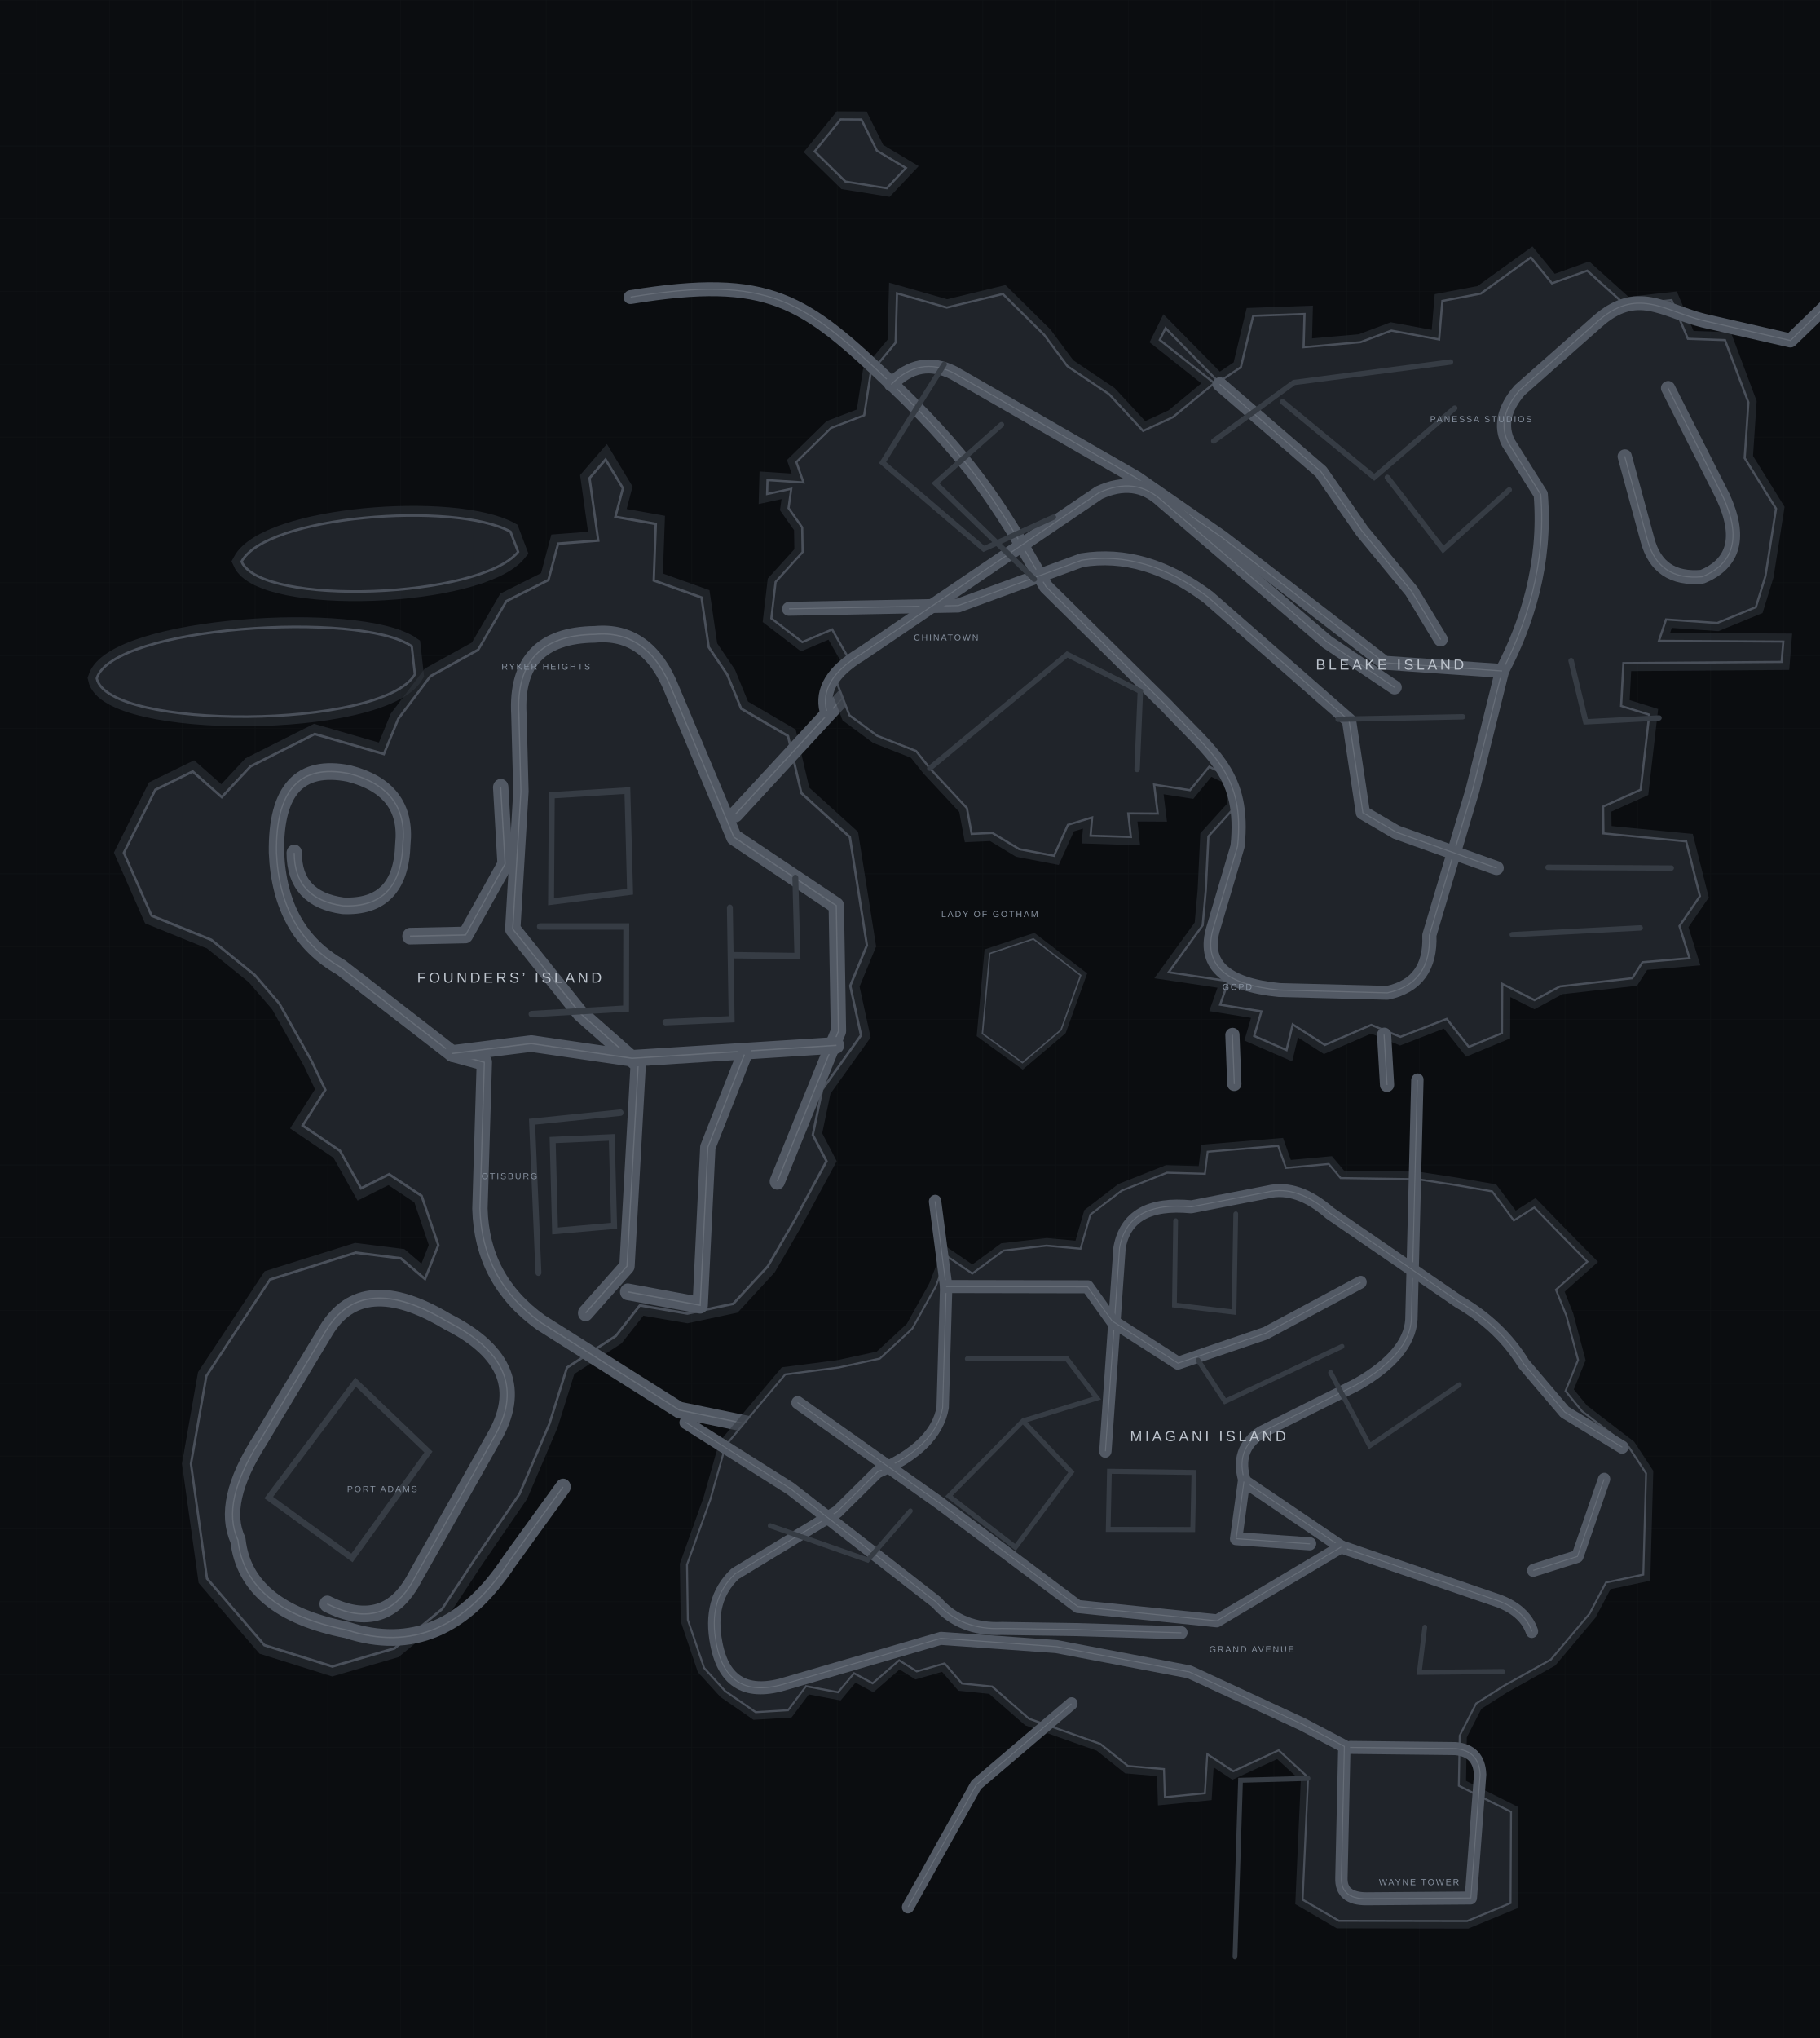
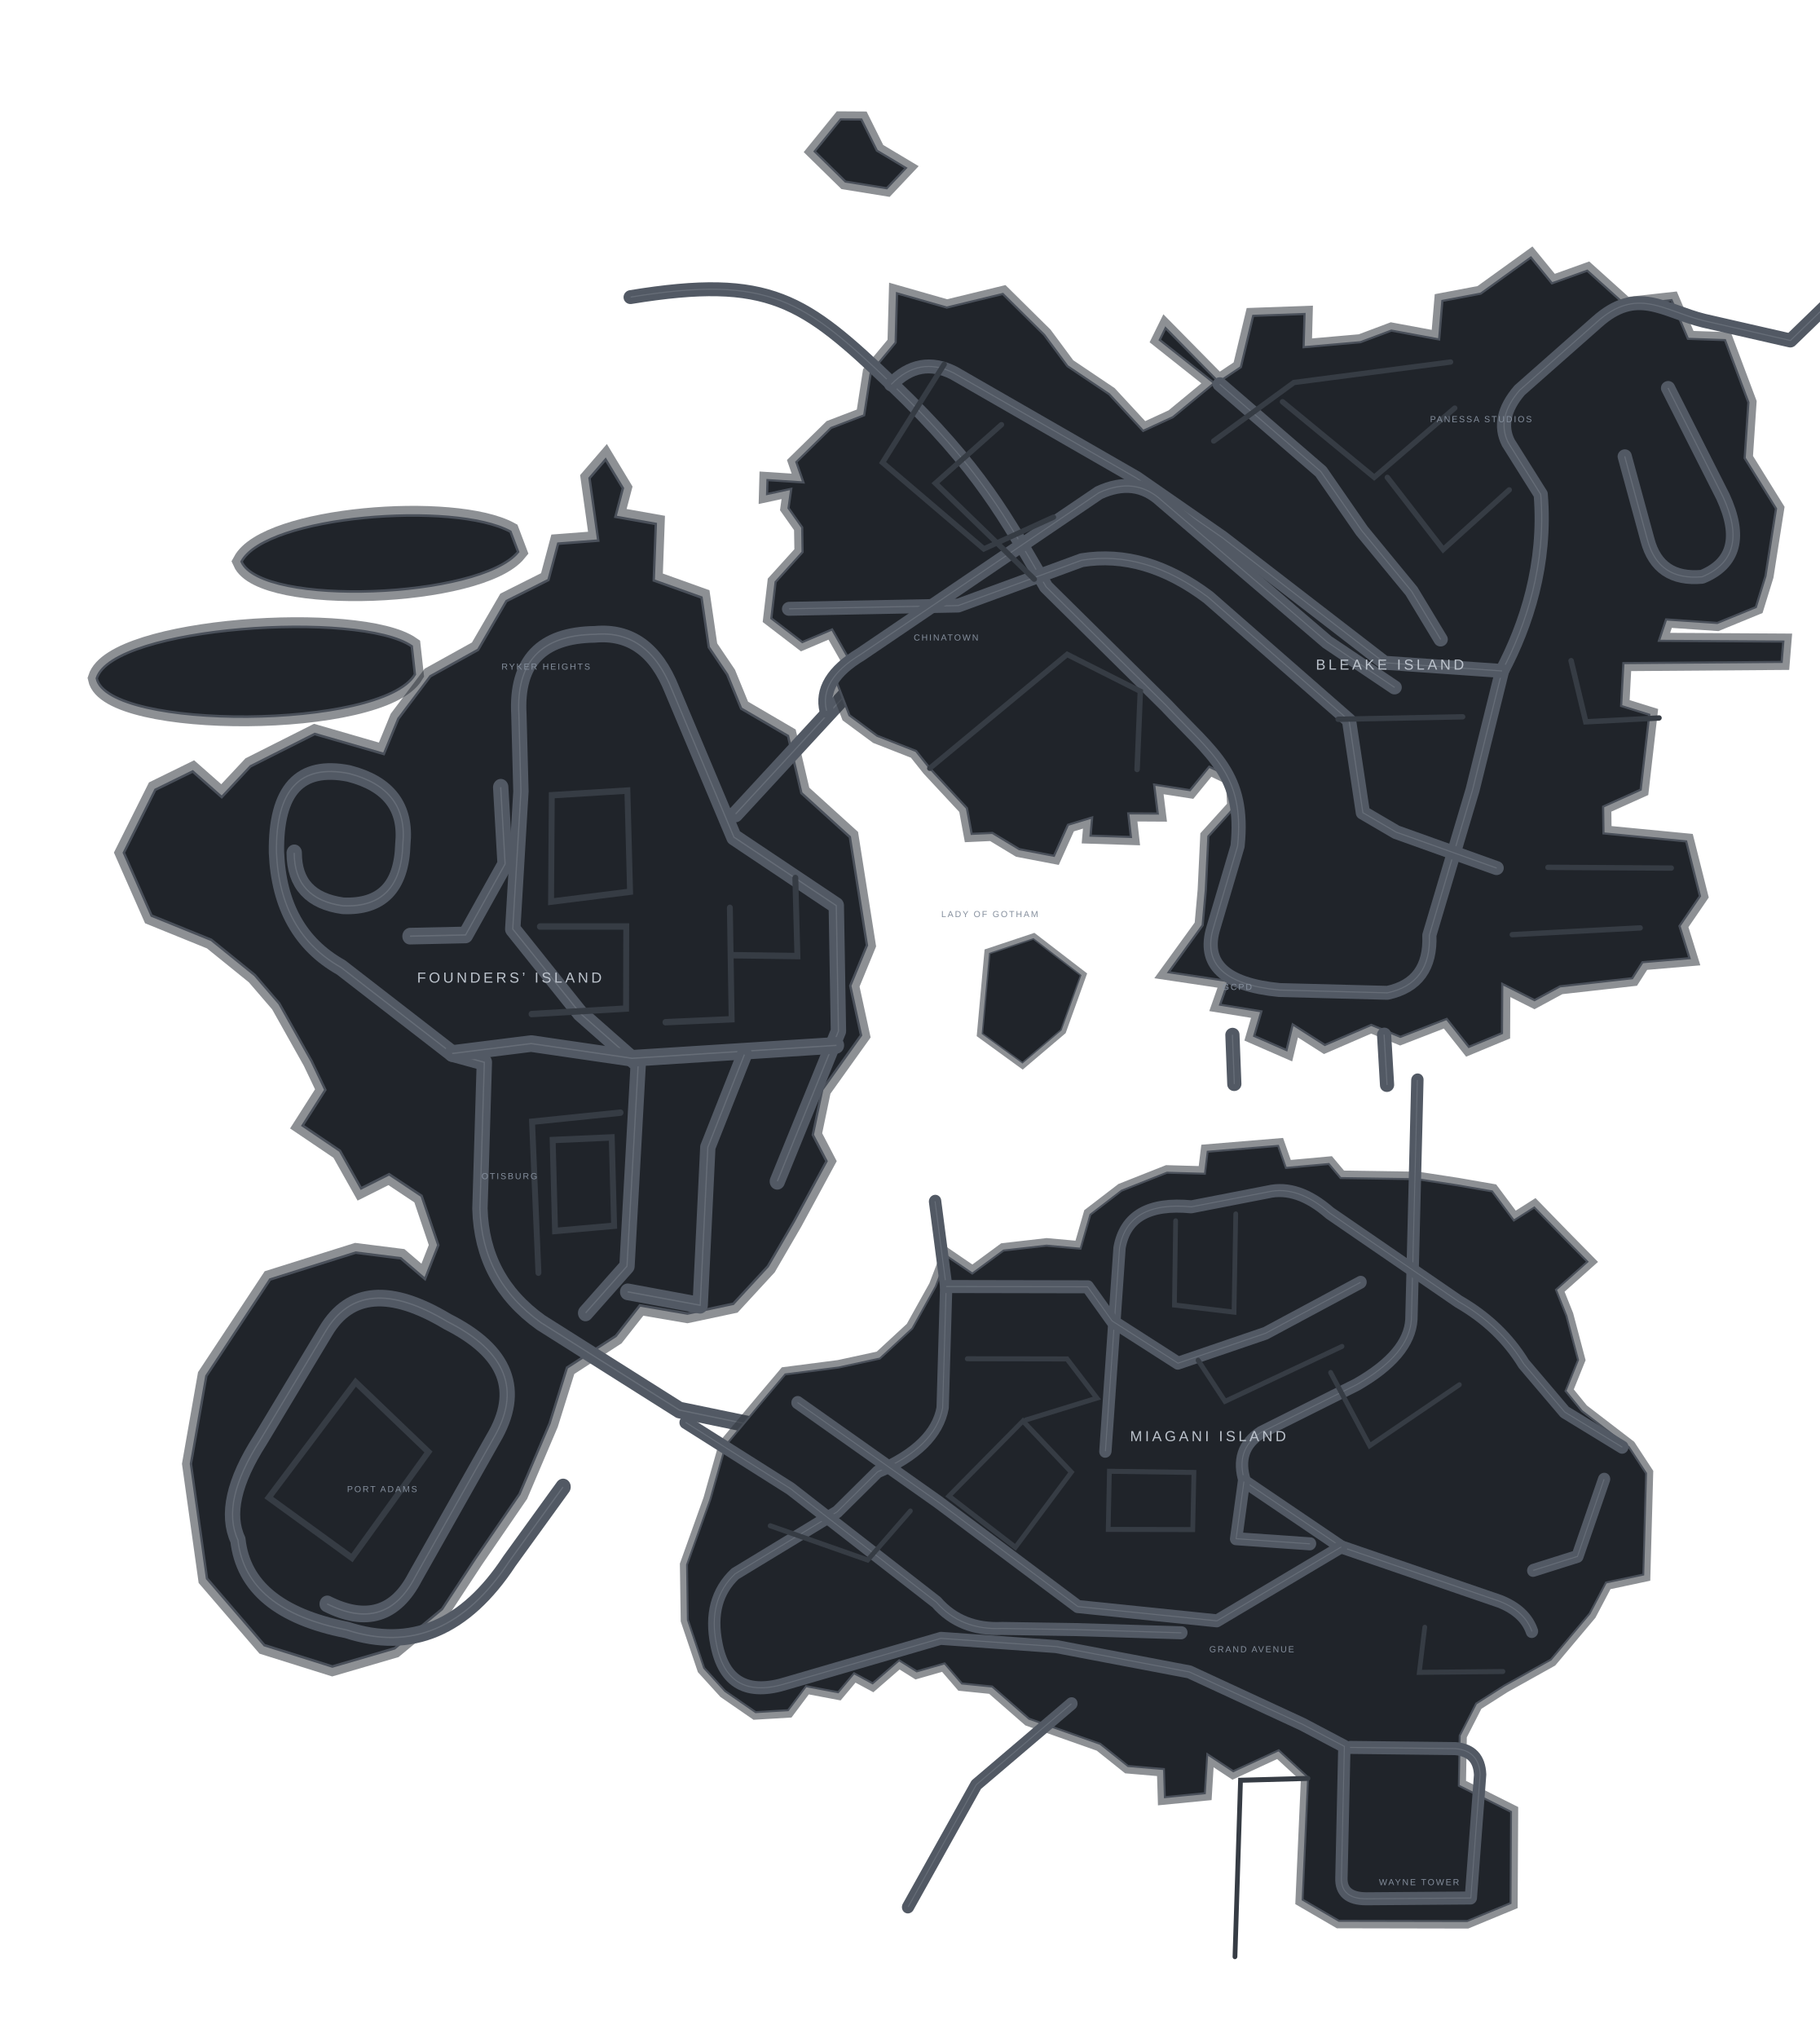
<svg xmlns="http://www.w3.org/2000/svg" viewBox="850 1100 2500 2800">
  <defs>
    <pattern id="grid" width="100" height="100" patternUnits="userSpaceOnUse">
      <path d="M100 0H0V100" fill="none" stroke="#58606c" stroke-opacity=".09" stroke-width="1" />
    </pattern>
    <pattern id="hatch" width="8" height="8" patternUnits="userSpaceOnUse">
      <path d="M0 8L8 0" stroke="#626b78" stroke-opacity=".08" />
    </pattern>
    <filter id="glow">
      <feGaussianBlur stdDeviation="7" />
    </filter>
  </defs>
  <style>.land{fill:#20242a;stroke:#4a505a;stroke-width:2}.shore{fill:none;stroke:#30353d;stroke-width:15;opacity:.55}.road{fill:none;stroke:#525964;stroke-width:13;stroke-linecap:round;stroke-linejoin:round}.roadline{fill:none;stroke:#969da6;stroke-width:1;opacity:.3}.minor{fill:none;stroke:#363c44;stroke-width:5;stroke-linecap:round}.room{fill:#1b2026;stroke:#68717c;stroke-width:2.5;stroke-linejoin:round}.detail{fill:none;stroke:#454d58;stroke-width:1.5}.label{font-family:Arial,sans-serif;fill:#bdc4cd;font-size:20px;letter-spacing:4px;text-anchor:middle}.small{font-family:Arial,sans-serif;fill:#858f9d;font-size:12px;letter-spacing:2px;text-anchor:middle}</style>
-   <rect x="-10000" y="-10000" width="20000" height="20000" fill="#0b0d10" />
-   <rect x="-10000" y="-10000" width="20000" height="20000" fill="url(#grid)" />
  <g transform="matrix(-0.04668511 -1.759218 1.623799 -0.07231436 996.6977 3775.017)">
    <path d="M211 197L230 140L284 93L374 82L442 97L515 153L533 226L527 264L510 284L536 296L575 283L593 256L583 232L613 215L634 184L661 204L684 193L730 167L753 147L782 111L803 61L853 39L901 67L914 99L893 123L916 148L939 203L921 261L948 274L980 302L999 343L1036 368L1051 404L1079 413L1080 447L1129 441L1143 455L1120 469L1098 462L1091 496L1047 493L1032 533L993 538L971 553L944 564L921 603L876 613L840 653L755 665L724 650L685 658L644 624L609 615L588 626L542 597L508 574L480 544L474 505L482 465L459 444L436 402L393 386L339 359L290 320L252 291L223 250Z" class="shore" />
    <path d="M211 197L230 140L284 93L374 82L442 97L515 153L533 226L527 264L510 284L536 296L575 283L593 256L583 232L613 215L634 184L661 204L684 193L730 167L753 147L782 111L803 61L853 39L901 67L914 99L893 123L916 148L939 203L921 261L948 274L980 302L999 343L1036 368L1051 404L1079 413L1080 447L1129 441L1143 455L1120 469L1098 462L1091 496L1047 493L1032 533L993 538L971 553L944 564L921 603L876 613L840 653L755 665L724 650L685 658L644 624L609 615L588 626L542 597L508 574L480 544L474 505L482 465L459 444L436 402L393 386L339 359L290 320L252 291L223 250Z" class="land" />
    <path d="M990 20C949 28 940 260 982 289L1004 287C1034 244 1030 35 990 20Z" class="shore" />
    <path d="M990 20C949 28 940 260 982 289L1004 287C1034 244 1030 35 990 20Z" class="land" />
    <path d="M1076 145C1040 161 1039 346 1074 379L1090 373C1116 326 1111 167 1076 145Z" class="shore" />
    <path d="M1076 145C1040 161 1039 346 1074 379L1090 373C1116 326 1111 167 1076 145Z" class="land" />
    <path d="M343 396L287 349Q211 291 239 210Q258 125 313 120Q343 106 390 141L473 199Q519 231 476 302Q438 376 383 338L278 269Q235 243 260 194" class="road" />
    <path d="M343 396L287 349Q211 291 239 210Q258 125 313 120Q343 106 390 141L473 199Q519 231 476 302Q438 376 383 338L278 269Q235 243 260 194" class="roadline" />
    <path d="M347 719L399 496L472 381Q507 332 563 332L677 339L685 312L756 220Q785 169 848 168Q921 169 907 231Q893 281 850 275Q800 272 804 223Q811 182 847 183" class="road" />
    <path d="M347 719L399 496L472 381Q507 332 563 332L677 339L685 312L756 220Q785 169 848 168Q921 169 907 231Q893 281 850 275Q800 272 804 223Q811 182 847 183" class="roadline" />
    <path d="M478 419L513 455L670 469L712 421L780 366L887 376L947 376Q1009 374 1007 442Q1009 487 961 506L844 555L787 640L689 639L574 584" class="road" />
    <path d="M478 419L513 455L670 469L712 421L780 366L887 376L947 376Q1009 374 1007 442Q1009 487 961 506L844 555L787 640L689 639L574 584" class="roadline" />
    <path d="M685 312L690 379L675 464L678 637" class="road" />
    <path d="M685 312L690 379L675 464L678 637" class="roadline" />
    <path d="M493 455L480 516L603 526L674 559" class="road" />
    <path d="M493 455L480 516L603 526L674 559" class="roadline" />
    <path d="M778 279L777 326L831 361L891 359" class="road" />
    <path d="M778 279L777 326L831 361L891 359" class="roadline" />
    <path d="M862 557L1013 719" class="road" />
    <path d="M862 557L1013 719" class="roadline" />
    <path d="M511 380L629 378L633 453" class="minor" />
    <path d="M543 395L545 445L614 445L614 395Z" class="minor" />
    <path d="M713 380L714 460L778 462L781 389" class="minor" />
    <path d="M800 399L883 402L884 466L805 466Z" class="minor" />
    <path d="M702 493L702 549L789 550" class="minor" />
    <path d="M752 550L749 606L810 606" class="minor" />
    <path d="M345 147L295 216L375 283L432 223Z" class="minor" />
  </g>
  <g transform="matrix(1.499175 0.009011167 -0.04032317 1.472047 1725.314 1190.201)">
    <path d="M244 211L290 224L341 211L380 249L402 278L441 304L473 338L500 325L537 293L486 253L491 242L541 292L561 278L571 230L618 228L618 259L670 254L698 243L742 251L744 215L779 208L824 174L844 198L876 186L912 218L954 213L970 249L1004 250L1027 308L1025 360L1055 407L1047 470L1039 499L1004 514L957 511L951 531L1065 531L1064 550L919 552L918 592L944 600L938 670L904 686L905 711L981 718L995 769L977 797L987 827L944 831L935 846L869 854L846 867L816 852L817 898L787 911L766 885L724 902L697 891L655 910L625 891L620 915L590 902L596 879L558 873L565 851L510 843L540 799L542 766L543 716L567 688L565 662L542 651L525 673L492 668L496 695L469 695L472 717L435 716L436 699L414 706L402 735L370 729L345 714L326 715L321 691L286 654L273 638L237 624L211 605L198 573L210 554L193 525L166 537L137 515L140 481L164 453L163 430L150 412L152 394L130 399L130 386L163 388L156 369L187 337L217 325L222 285L244 257Z" class="shore" />
    <path d="M244 211L290 224L341 211L380 249L402 278L441 304L473 338L500 325L537 293L486 253L491 242L541 292L561 278L571 230L618 228L618 259L670 254L698 243L742 251L744 215L779 208L824 174L844 198L876 186L912 218L954 213L970 249L1004 250L1027 308L1025 360L1055 407L1047 470L1039 499L1004 514L957 511L951 531L1065 531L1064 550L919 552L918 592L944 600L938 670L904 686L905 711L981 718L995 769L977 797L987 827L944 831L935 846L869 854L846 867L816 852L817 898L787 911L766 885L724 902L697 891L655 910L625 891L620 915L590 902L596 879L558 873L565 851L510 843L540 799L542 766L543 716L567 688L565 662L542 651L525 673L492 668L496 695L469 695L472 717L435 716L436 699L414 706L402 735L370 729L345 714L326 715L321 691L286 654L273 638L237 624L211 605L198 573L210 554L193 525L166 537L137 515L140 481L164 453L163 430L150 412L152 394L130 399L130 386L163 388L156 369L187 337L217 325L222 285L244 257Z" class="land" />
    <path d="M165 79L188 49L207 49L222 78L249 94L232 113L194 107Z" class="shore" />
    <path d="M165 79L188 49L207 49L222 78L249 94L232 113L194 107Z" class="land" />
    <path d="M0 216C127 194 159 218 242 296S350 421 388 484L501 594C545 640 575 658 570 725L550 801Q536 852 612 859L711 861Q751 852 748 807L784 671L808 560C829 517 846 460 839 395L808 347Q796 324 817 298L886 234C922 200 947 223 984 232L1064 250L1165 147" class="road" />
    <path d="M0 216C127 194 159 218 242 296S350 421 388 484L501 594C545 640 575 658 570 725L550 801Q536 852 612 859L711 861Q751 852 748 807L784 671L808 560C829 517 846 460 839 395L808 347Q796 324 817 298L886 234C922 200 947 223 984 232L1064 250L1165 147" class="roadline" />
    <path d="M153 506L308 502L420 459Q478 449 537 493L669 607L684 693L715 711L808 744" class="road" />
    <path d="M153 506L308 502L420 459Q478 449 537 493L669 607L684 693L715 711L808 744" class="roadline" />
    <path d="M241 296Q266 269 298 285L468 382L548 437L700 553L808 560" class="road" />
    <path d="M241 296Q266 269 298 285L468 382L548 437L700 553L808 560" class="roadline" />
    <path d="M190 601Q182 572 220 548L434 396Q467 380 492 403L647 534L710 576" class="road" />
    <path d="M190 601Q182 572 220 548L434 396Q467 380 492 403L647 534L710 576" class="roadline" />
    <path d="M542 294L637 375L676 430L723 486L751 531" class="road" />
    <path d="M542 294L637 375L676 430L723 486L751 531" class="roadline" />
    <path d="M570 901L573 947" class="road" />
    <path d="M570 901L573 947" class="roadline" />
    <path d="M709 900L713 947" class="road" />
    <path d="M709 900L713 947" class="roadline" />
    <path d="M953 295L1006 396Q1033 452 989 471Q949 475 938 437L915 359" class="road" />
    <path d="M953 295L1006 396Q1033 452 989 471Q949 475 938 437L915 359" class="roadline" />
    <path d="M289 277L235 369L330 449L393 419" class="minor" />
    <path d="M343 333L284 388L377 477" class="minor" />
    <path d="M286 654L409 547L477 581L476 654" class="minor" />
    <path d="M538 347L610 292L753 272" class="minor" />
    <path d="M600 310L686 380L758 315" class="minor" />
    <path d="M698 380L751 447L810 391" class="minor" />
    <path d="M659 606L773 603" class="minor" />
    <path d="M855 743L968 743" class="minor" />
    <path d="M824 806L941 799" class="minor" />
    <path d="M871 550L886 607L953 603" class="minor" />
  </g>
  <g transform="matrix(1.305341 0.002571605 -0.05075851 1.377034 1766.477 2581.732)">
    <path d="M572 72L646 66L655 88L700 84L713 98L794 99L836 105L873 111L897 140L918 127L949 156L976 181L944 209L956 235L970 279L958 310L976 330L1027 366L1046 392L1047 493L1008 501L992 532L953 578L905 604L876 622L860 654L861 704L917 730L920 821L875 839L740 839L701 818L702 696L670 669L623 690L595 673L594 712L552 716L550 688L512 685L482 663L406 638L366 606L334 603L315 583L286 591L267 580L240 603L220 593L204 612L170 606L152 630L118 632L85 611L62 588L43 540L40 485L62 420L76 366L113 322L136 295L192 288L235 279L268 249L291 207L302 177L329 194L361 171L406 166L442 169L451 135L483 111L530 93L570 94Z" class="shore" />
    <path d="M572 72L646 66L655 88L700 84L713 98L794 99L836 105L873 111L897 140L918 127L949 156L976 181L944 209L956 235L970 279L958 310L976 330L1027 366L1046 392L1047 493L1008 501L992 532L953 578L905 604L876 622L860 654L861 704L917 730L920 821L875 839L740 839L701 818L702 696L670 669L623 690L595 673L594 712L552 716L550 688L512 685L482 663L406 638L366 606L334 603L315 583L286 591L267 580L240 603L220 593L204 612L170 606L152 630L118 632L85 611L62 588L43 540L40 485L62 420L76 366L113 322L136 295L192 288L235 279L268 249L291 207L302 177L329 194L361 171L406 166L442 169L451 135L483 111L530 93L570 94Z" class="land" />
    <path d="M790 0L793 239Q792 274 738 304L639 352Q612 369 624 401L728 466L897 520Q924 530 932 550" class="road" />
    <path d="M790 0L793 239Q792 274 738 304L639 352Q612 369 624 401L728 466L897 520Q924 530 932 550" class="roadline" />
    <path d="M287 122L302 207L303 328Q297 367 237 392L196 432L91 494Q63 520 74 564Q88 622 150 603L310 558L432 566L573 591L694 643L739 665L741 796Q741 817 768 817L878 816L883 693Q881 669 856 667L745 666" class="road" />
    <path d="M287 122L302 207L303 328Q297 367 237 392L196 432L91 494Q63 520 74 564Q88 622 150 603L310 558L432 566L573 591L694 643L739 665L741 796Q741 817 768 817L878 816L883 693Q881 669 856 667L745 666" class="roadline" />
    <path d="M450 623L353 704L286 826" class="road" />
    <path d="M450 623L353 704L286 826" class="roadline" />
    <path d="M476 371L483 168Q490 121 557 127L637 112Q668 105 703 133L842 221Q887 245 913 283L958 331L1020 366" class="road" />
    <path d="M476 371L483 168Q490 121 557 127L637 112Q668 105 703 133L842 221Q887 245 913 283L958 331L1020 366" class="roadline" />
    <path d="M150 323L302 422L453 526L600 540L728 466" class="road" />
    <path d="M150 323L302 422L453 526L600 540L728 466" class="roadline" />
    <path d="M302 207L451 207L478 241L549 283L640 253L738 202" class="road" />
    <path d="M302 207L451 207L478 241L549 283L640 253L738 202" class="roadline" />
    <path d="M33 343L146 409L304 522Q331 550 374 548L452 549L563 552" class="road" />
    <path d="M33 343L146 409L304 522Q331 550 374 548L452 549L563 552" class="roadline" />
    <path d="M623 401L617 458L695 463" class="road" />
    <path d="M623 401L617 458L695 463" class="roadline" />
    <path d="M1002 398L977 475L931 489" class="road" />
    <path d="M1002 398L977 475L931 489" class="roadline" />
    <path d="M541 141L543 225L606 232L604 134" class="minor" />
    <path d="M570 280L600 321L721 266" class="minor" />
    <path d="M710 292L754 365L846 304" class="minor" />
    <path d="M327 279L432 279L465 318L391 340" class="minor" />
    <path d="M388 341L441 392L385 467L313 416Z" class="minor" />
    <path d="M126 446L230 480L273 431" class="minor" />
    <path d="M702 697L631 699L632 875" class="minor" />
    <path d="M819 546L815 591L903 590" class="minor" />
    <path d="M481 391L570 392L571 449L482 449Z" class="minor" />
  </g>
  <path d="M2210 2410L2270 2390L2335 2440L2308 2515L2255 2560L2200 2520Z" class="shore" />
  <path d="M2210 2410L2270 2390L2335 2440L2308 2515L2255 2560L2200 2520Z" class="land" />
  <text x="2760" y="2020" class="label">BLEAKE ISLAND</text>
  <text x="1550" y="2450" class="label">FOUNDERS’ ISLAND</text>
  <text x="2510" y="3080" class="label">MIAGANI ISLAND</text>
  <text x="1375" y="3150" class="small">PORT ADAMS</text>
  <text x="2210" y="2360" class="small">LADY OF GOTHAM</text>
  <text x="2885" y="1680" class="small">PANESSA STUDIOS</text>
  <text x="2150" y="1980" class="small">CHINATOWN</text>
  <text x="2550" y="2460" class="small">GCPD</text>
  <text x="2570" y="3370" class="small">GRAND AVENUE</text>
  <text x="2800" y="3690" class="small">WAYNE TOWER</text>
  <text x="1600" y="2020" class="small">RYKER HEIGHTS</text>
  <text x="1550" y="2720" class="small">OTISBURG</text>
</svg>
